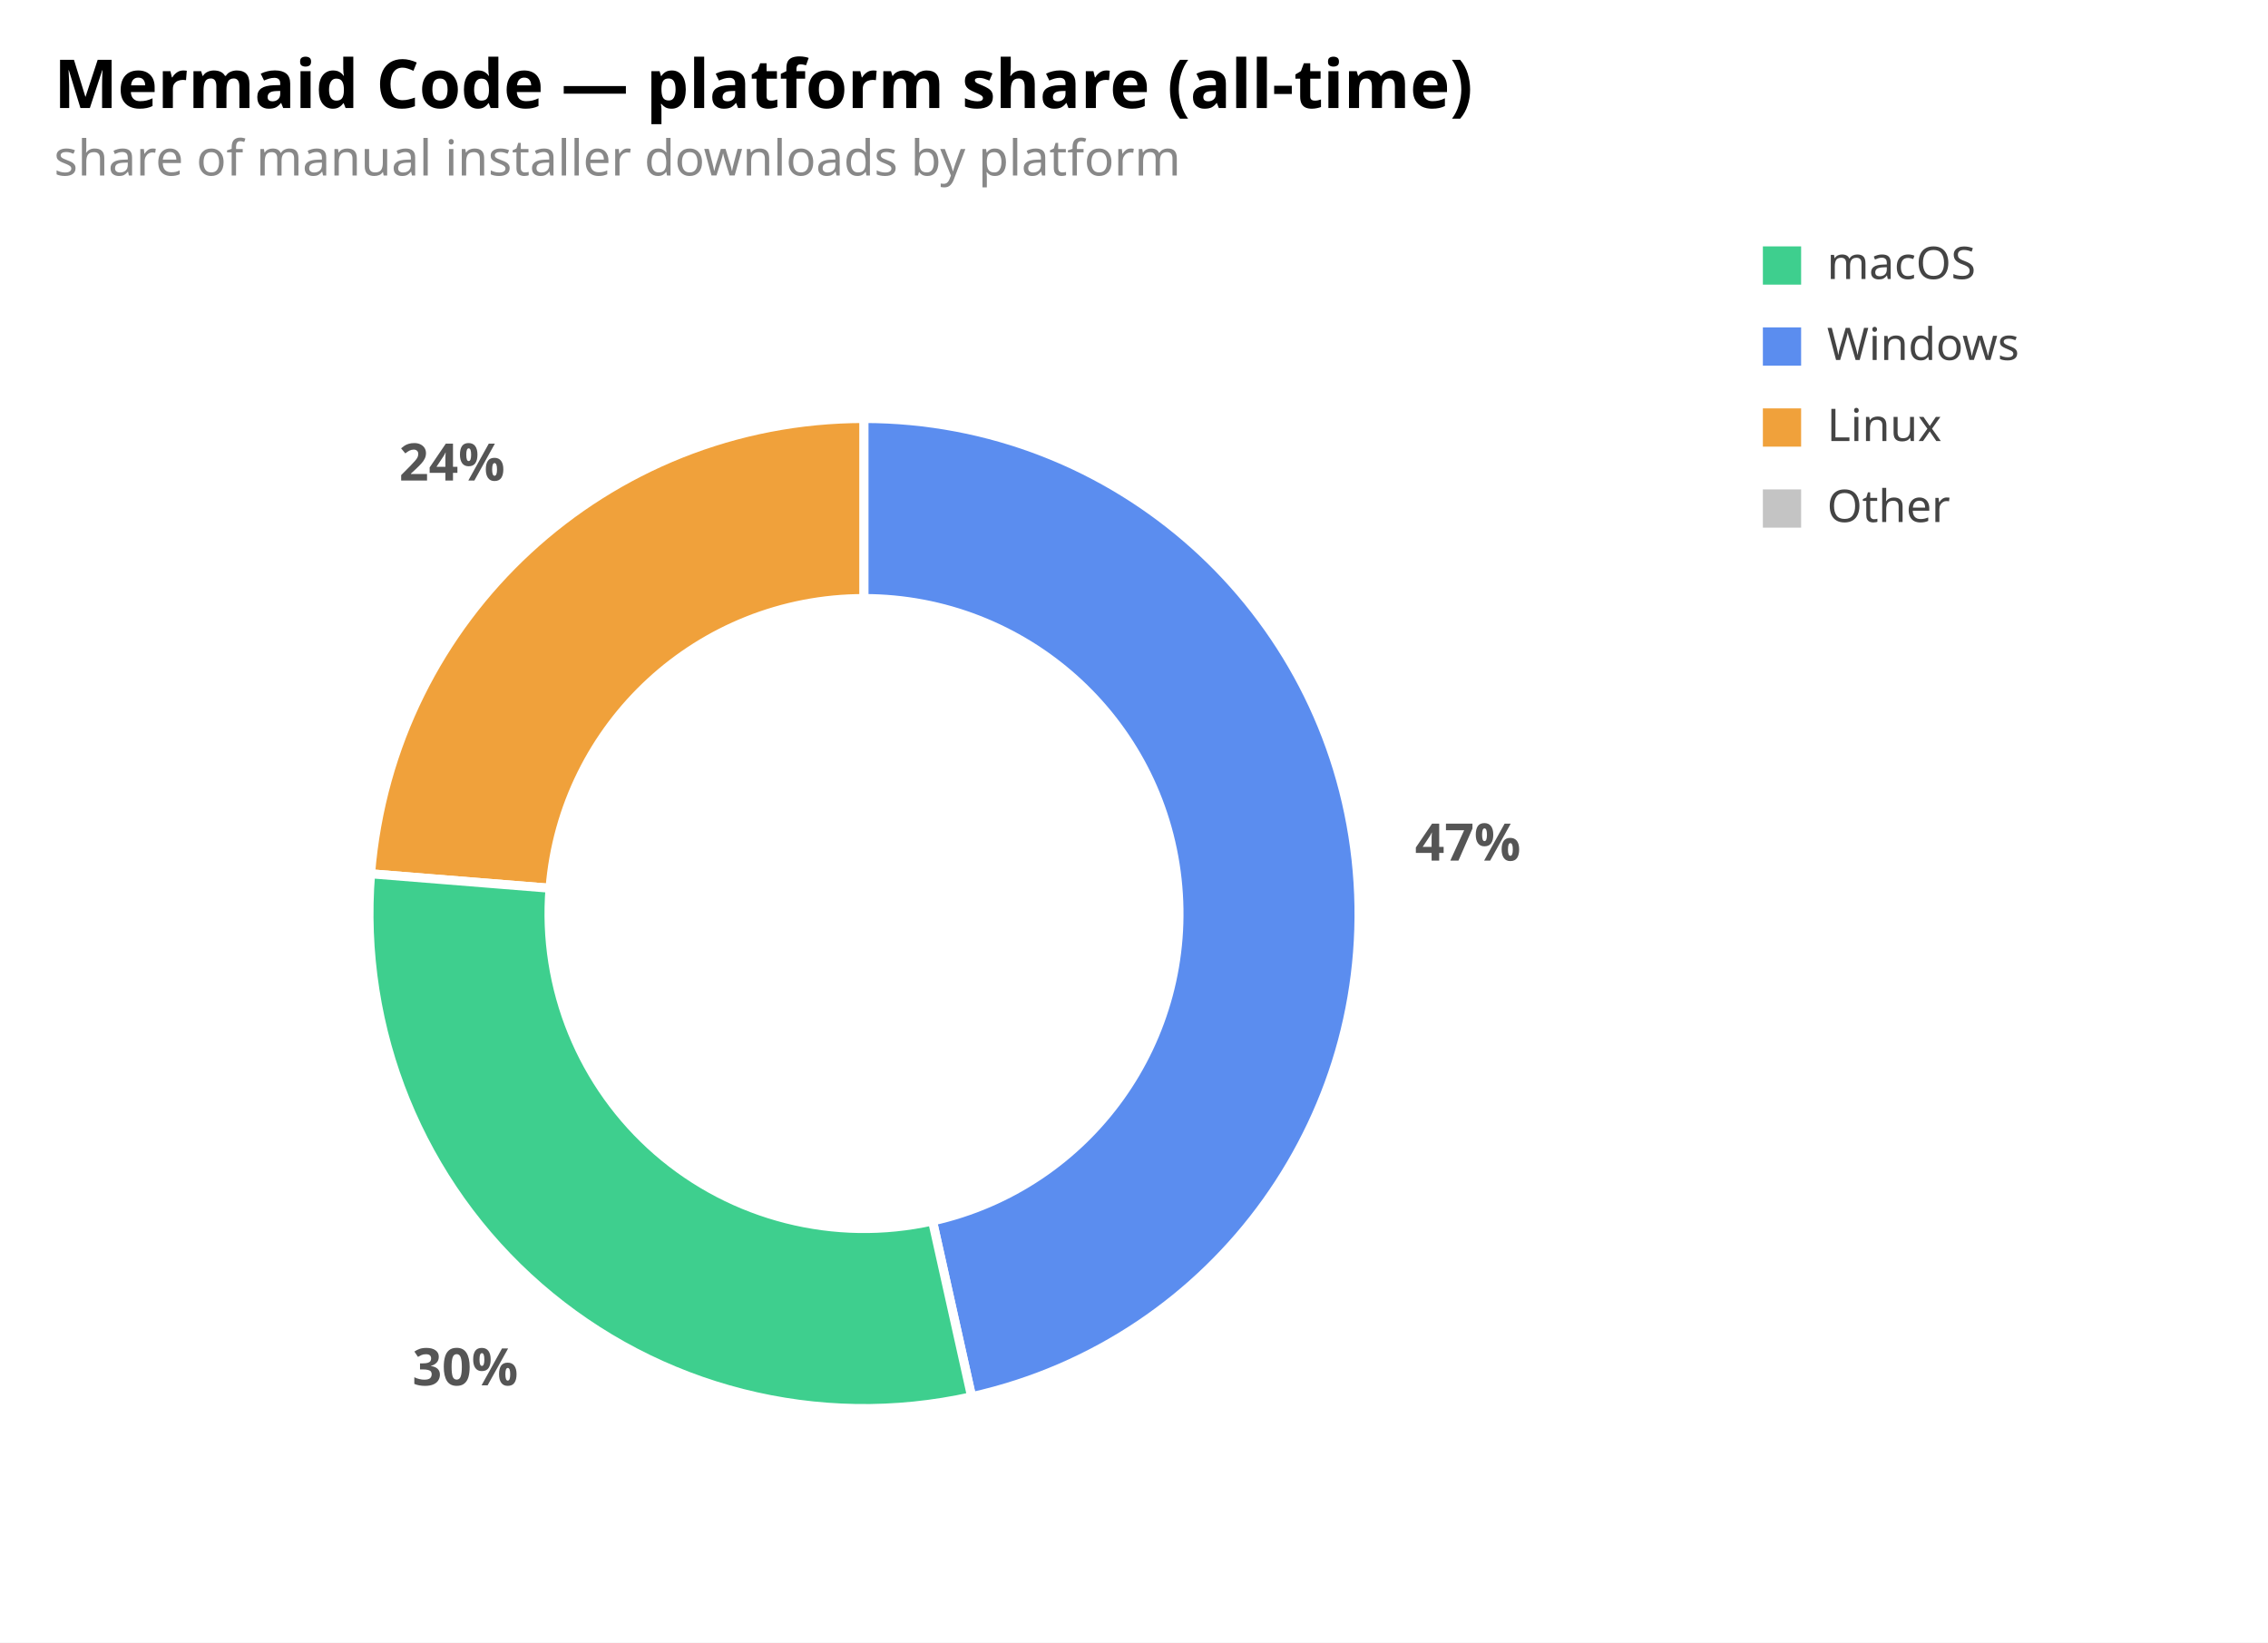
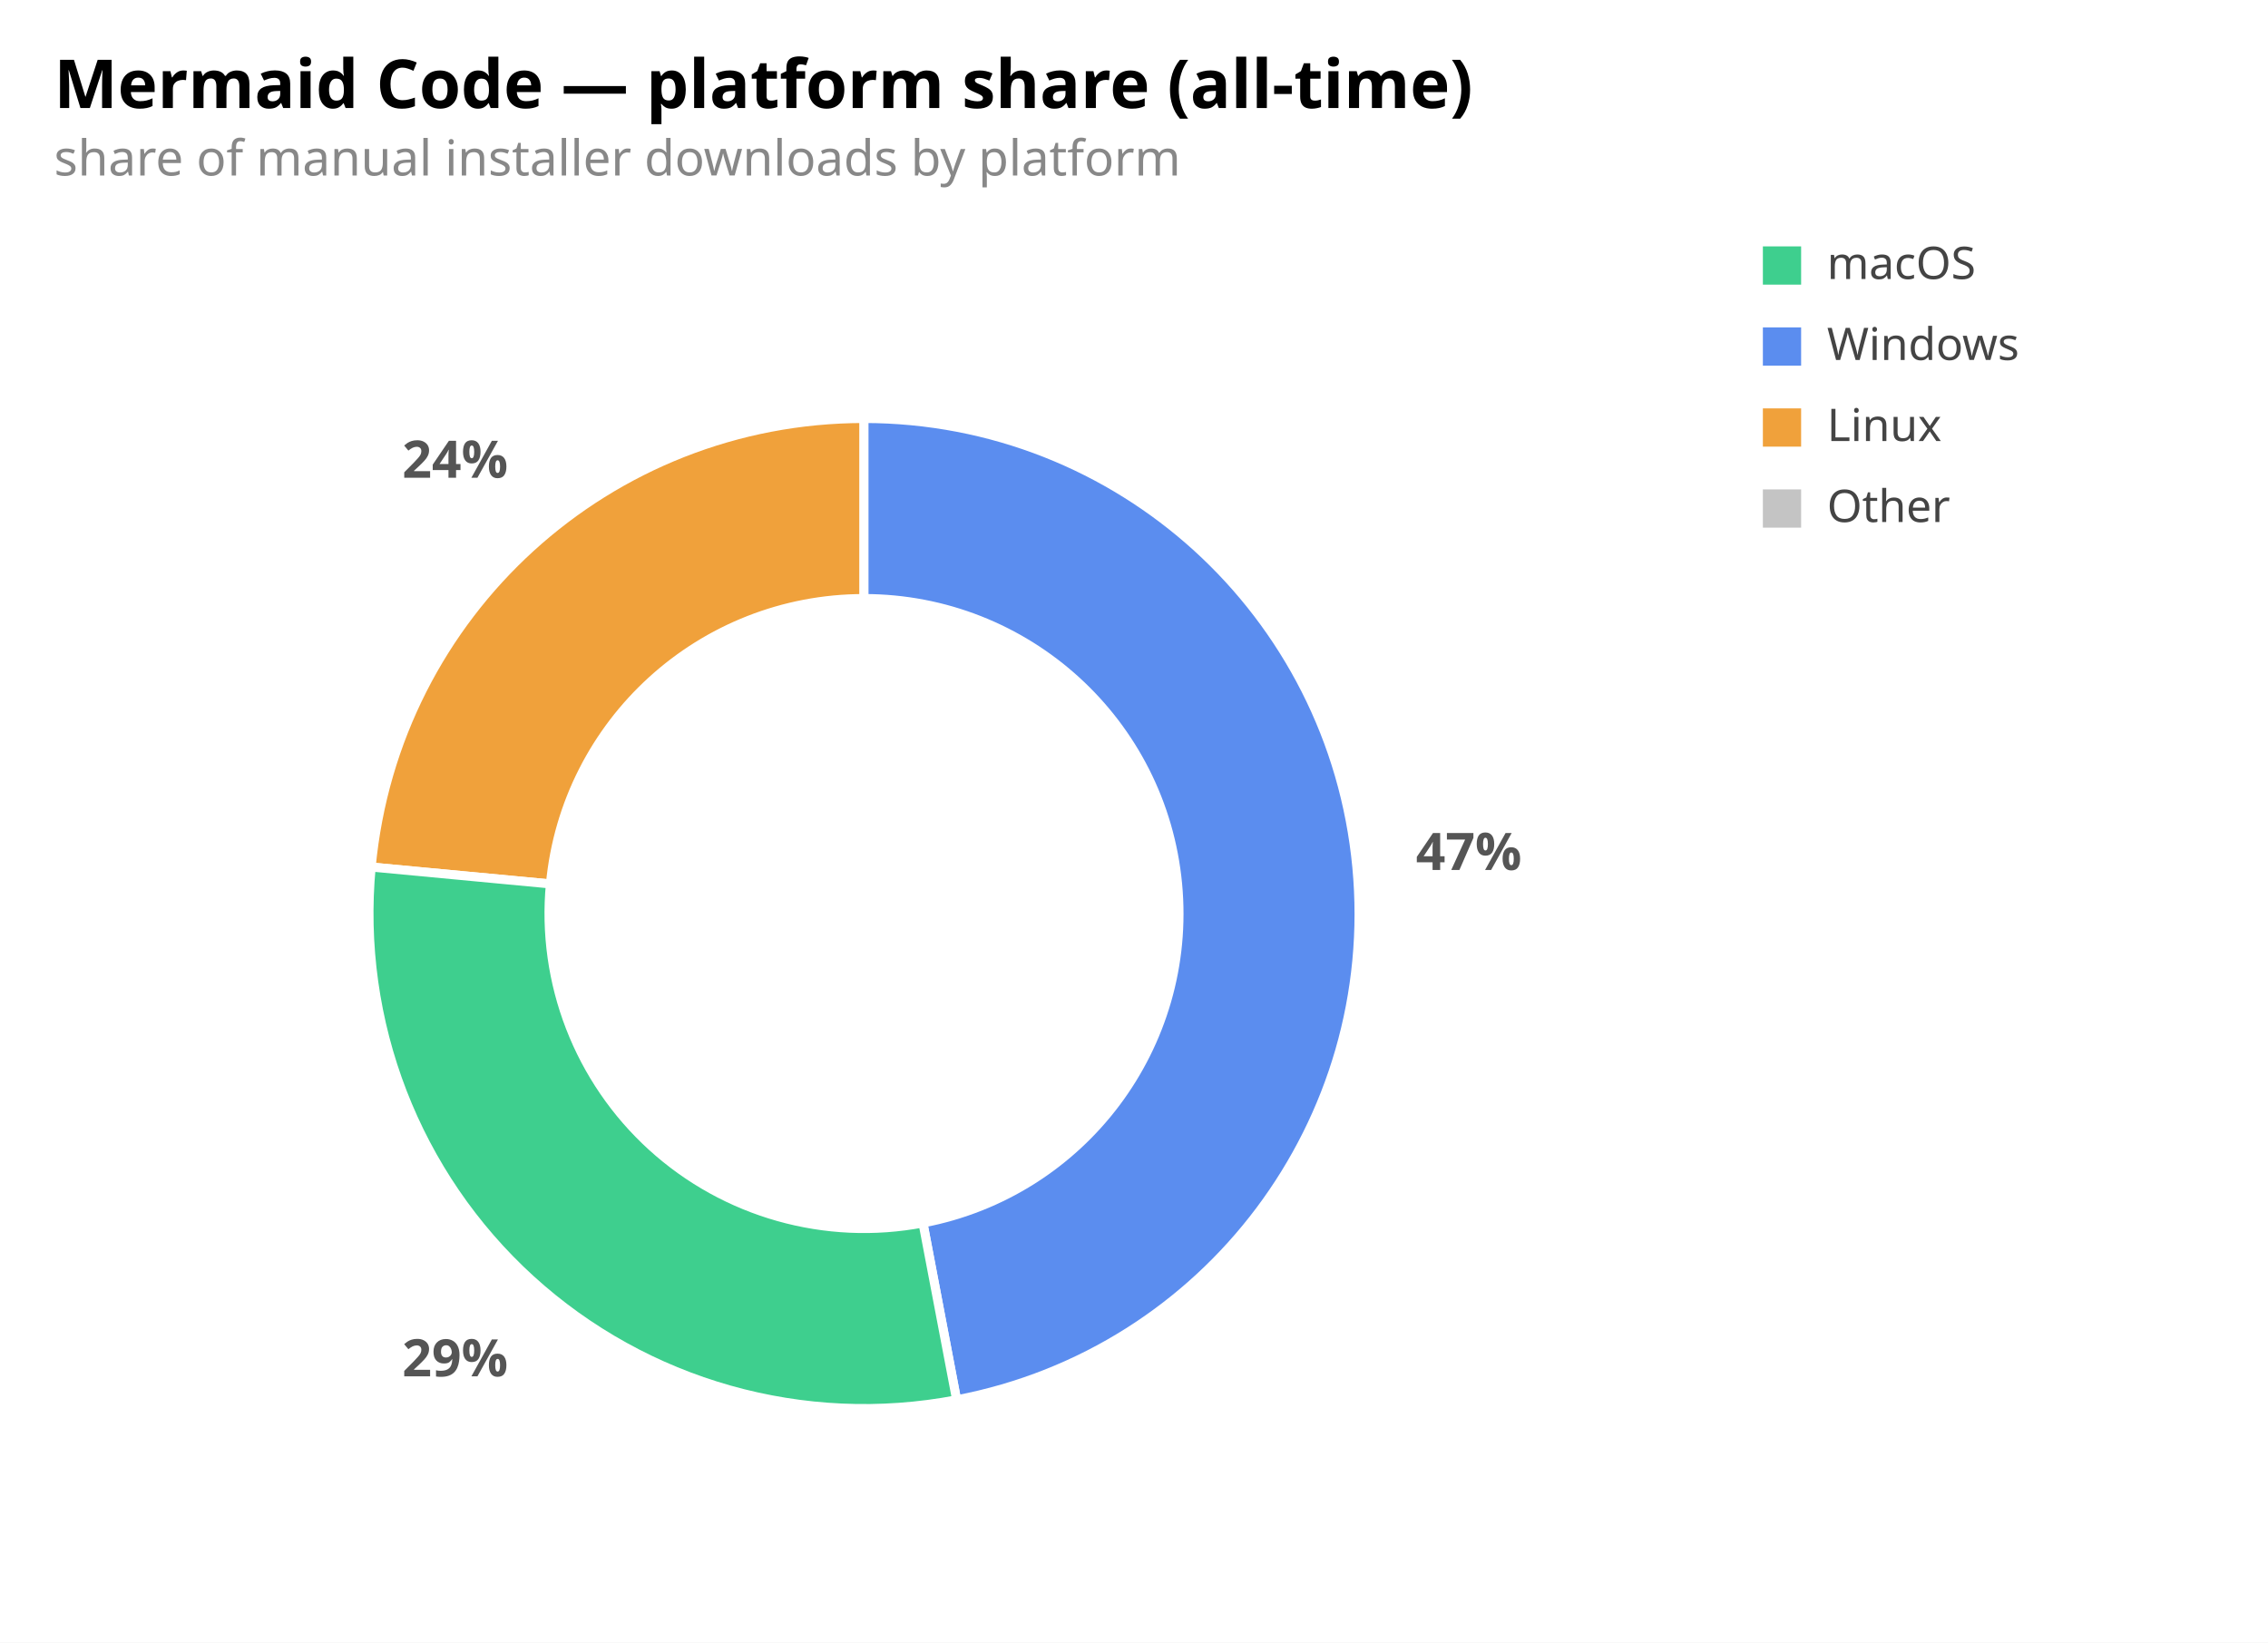
<svg xmlns="http://www.w3.org/2000/svg" version="1.1" class="marks" width="504" height="365" viewBox="0 0 504 365">
  <rect width="504" height="365" fill="white" />
  <g fill="none" stroke-miterlimit="4" transform="translate(12,53)">
    <g class="mark-group role-frame root" role="graphics-object" aria-roledescription="group mark container">
      <g transform="translate(0,0)">
        <path class="background" aria-hidden="true" d="M0,0h360v300h-360Z" />
        <g>
          <g class="mark-arc role-mark layer_0_marks" role="graphics-object" aria-roledescription="arc mark container">
-             <path aria-label="downloads: 51; platform: Linux" role="graphics-symbol" aria-roledescription="arc mark" transform="translate(180,150)" d="M0,-110A110,110,0,0,0,-109.645,-8.831L-69.774,-5.62A70,70,0,0,1,0,-70Z" fill="#f0a13b" stroke="white" stroke-width="2" />
-             <path aria-label="downloads: 100; platform: Windows" role="graphics-symbol" aria-roledescription="arc mark" transform="translate(180,150)" d="M23.917,107.368A110,110,0,0,0,0,-110L0,-70A70,70,0,0,1,15.22,68.325Z" fill="#5b8def" stroke="white" stroke-width="2" />
-             <path aria-label="downloads: 64; platform: macOS" role="graphics-symbol" aria-roledescription="arc mark" transform="translate(180,150)" d="M-109.645,-8.831A110,110,0,0,0,23.917,107.368L15.22,68.325A70,70,0,0,1,-69.774,-5.62Z" fill="#3ecf8e" stroke="white" stroke-width="2" />
+             <path aria-label="downloads: 51; platform: Linux" role="graphics-symbol" aria-roledescription="arc mark" transform="translate(180,150)" d="M0,-110A110,110,0,0,0,-109.513,-10.336L-69.69,-6.577A70,70,0,0,1,0,-70Z" fill="#f0a13b" stroke="white" stroke-width="2" />
+             <path aria-label="downloads: 102; platform: Windows" role="graphics-symbol" aria-roledescription="arc mark" transform="translate(180,150)" d="M20.581,108.058A110,110,0,0,0,0,-110L0,-70A70,70,0,0,1,13.097,68.764Z" fill="#5b8def" stroke="white" stroke-width="2" />
+             <path aria-label="downloads: 64; platform: macOS" role="graphics-symbol" aria-roledescription="arc mark" transform="translate(180,150)" d="M-109.513,-10.336A110,110,0,0,0,20.581,108.058L13.097,68.764A70,70,0,0,1,-69.69,-6.577Z" fill="#3ecf8e" stroke="white" stroke-width="2" />
          </g>
          <g class="mark-text role-mark layer_1_marks" role="graphics-object" aria-roledescription="text mark container">
-             <text aria-label="downloads: 51; platform: Linux; frac: 24%" role="graphics-symbol" aria-roledescription="text mark" text-anchor="middle" transform="translate(88.45247,53.78281)" font-family="sans-serif" font-size="11.5px" font-weight="600" fill="#555" opacity="1">24%</text>
-             <text aria-label="downloads: 100; platform: Windows; frac: 47%" role="graphics-symbol" aria-roledescription="text mark" text-anchor="middle" transform="translate(314.1901,138.2349)" font-family="sans-serif" font-size="11.5px" font-weight="600" fill="#555" opacity="1">47%</text>
-             <text aria-label="downloads: 64; platform: macOS; frac: 30%" role="graphics-symbol" aria-roledescription="text mark" text-anchor="middle" transform="translate(91.39068,254.8498)" font-family="sans-serif" font-size="11.5px" font-weight="600" fill="#555" opacity="1">30%</text>
+             <text aria-label="downloads: 51; platform: Linux; frac: 24%" role="graphics-symbol" aria-roledescription="text mark" text-anchor="middle" transform="translate(89.13608,53.15638)" font-family="sans-serif" font-size="11.5px" font-weight="600" fill="#555" opacity="1">24%</text>
+             <text aria-label="downloads: 102; platform: Windows; frac: 47%" role="graphics-symbol" aria-roledescription="text mark" text-anchor="middle" transform="translate(314.4027,140.3148)" font-family="sans-serif" font-size="11.5px" font-weight="600" fill="#555" opacity="1">47%</text>
+             <text aria-label="downloads: 64; platform: macOS; frac: 29%" role="graphics-symbol" aria-roledescription="text mark" text-anchor="middle" transform="translate(89.13608,252.8436)" font-family="sans-serif" font-size="11.5px" font-weight="600" fill="#555" opacity="1">29%</text>
          </g>
          <g class="mark-group role-legend" role="graphics-symbol" aria-roledescription="legend" aria-label="Symbol legend for fill color with 4 values: macOS, Windows, Linux, Other">
            <g transform="translate(378,0)">
              <path class="background" aria-hidden="true" d="M0,0h72v68h-72Z" pointer-events="none" />
              <g>
                <g class="mark-group role-legend-entry">
                  <g transform="translate(0,0)">
                    <path class="background" aria-hidden="true" d="M0,0h0v0h0Z" pointer-events="none" />
                    <g>
                      <g class="mark-group role-scope" role="graphics-object" aria-roledescription="group mark container">
                        <g transform="translate(0,0)">
                          <path class="background" aria-hidden="true" d="M0,0h72v14h-72Z" pointer-events="none" opacity="1" />
                          <g>
                            <g class="mark-symbol role-legend-symbol" pointer-events="none">
                              <path transform="translate(6,6)" d="M-5,-5h10v10h-10Z" fill="#3ecf8e" stroke="white" stroke-width="1.5" opacity="1" />
                            </g>
                            <g class="mark-text role-legend-label" pointer-events="none">
                              <text text-anchor="start" transform="translate(16,9)" font-family="sans-serif" font-size="10px" fill="#444" opacity="1">macOS</text>
                            </g>
                          </g>
                          <path class="foreground" aria-hidden="true" d="" pointer-events="none" display="none" />
                        </g>
                        <g transform="translate(0,18)">
                          <path class="background" aria-hidden="true" d="M0,0h72v14h-72Z" pointer-events="none" opacity="1" />
                          <g>
                            <g class="mark-symbol role-legend-symbol" pointer-events="none">
                              <path transform="translate(6,6)" d="M-5,-5h10v10h-10Z" fill="#5b8def" stroke="white" stroke-width="1.5" opacity="1" />
                            </g>
                            <g class="mark-text role-legend-label" pointer-events="none">
                              <text text-anchor="start" transform="translate(16,9)" font-family="sans-serif" font-size="10px" fill="#444" opacity="1">Windows</text>
                            </g>
                          </g>
                          <path class="foreground" aria-hidden="true" d="" pointer-events="none" display="none" />
                        </g>
                        <g transform="translate(0,36)">
                          <path class="background" aria-hidden="true" d="M0,0h72v14h-72Z" pointer-events="none" opacity="1" />
                          <g>
                            <g class="mark-symbol role-legend-symbol" pointer-events="none">
                              <path transform="translate(6,6)" d="M-5,-5h10v10h-10Z" fill="#f0a13b" stroke="white" stroke-width="1.5" opacity="1" />
                            </g>
                            <g class="mark-text role-legend-label" pointer-events="none">
                              <text text-anchor="start" transform="translate(16,9)" font-family="sans-serif" font-size="10px" fill="#444" opacity="1">Linux</text>
                            </g>
                          </g>
                          <path class="foreground" aria-hidden="true" d="" pointer-events="none" display="none" />
                        </g>
                        <g transform="translate(0,54)">
                          <path class="background" aria-hidden="true" d="M0,0h72v14h-72Z" pointer-events="none" opacity="1" />
                          <g>
                            <g class="mark-symbol role-legend-symbol" pointer-events="none">
                              <path transform="translate(6,6)" d="M-5,-5h10v10h-10Z" fill="#c4c4c4" stroke="white" stroke-width="1.5" opacity="1" />
                            </g>
                            <g class="mark-text role-legend-label" pointer-events="none">
                              <text text-anchor="start" transform="translate(16,9)" font-family="sans-serif" font-size="10px" fill="#444" opacity="1">Other</text>
                            </g>
                          </g>
                          <path class="foreground" aria-hidden="true" d="" pointer-events="none" display="none" />
                        </g>
                      </g>
                    </g>
                    <path class="foreground" aria-hidden="true" d="" pointer-events="none" display="none" />
                  </g>
                </g>
              </g>
              <path class="foreground" aria-hidden="true" d="" pointer-events="none" display="none" />
            </g>
          </g>
          <g class="mark-group role-title">
            <g transform="translate(0,-41)">
              <path class="background" aria-hidden="true" d="M0,0h0v0h0Z" pointer-events="none" />
              <g>
                <g class="mark-text role-title-text" role="graphics-symbol" aria-roledescription="title" aria-label="Title text 'Mermaid Code — platform share (all-time)'" pointer-events="none">
                  <text text-anchor="start" transform="translate(0,12)" font-family="sans-serif" font-size="15px" font-weight="600" fill="#000" opacity="1">Mermaid Code — platform share (all-time)</text>
                </g>
                <g class="mark-text role-title-subtitle" role="graphics-symbol" aria-roledescription="subtitle" aria-label="Subtitle text 'share of manual installer downloads by platform'" pointer-events="none">
                  <text text-anchor="start" transform="translate(0,27)" font-family="sans-serif" font-size="11px" fill="#888" opacity="1">share of manual installer downloads by platform</text>
                </g>
              </g>
              <path class="foreground" aria-hidden="true" d="" pointer-events="none" display="none" />
            </g>
          </g>
        </g>
        <path class="foreground" aria-hidden="true" d="" display="none" />
      </g>
    </g>
  </g>
</svg>
